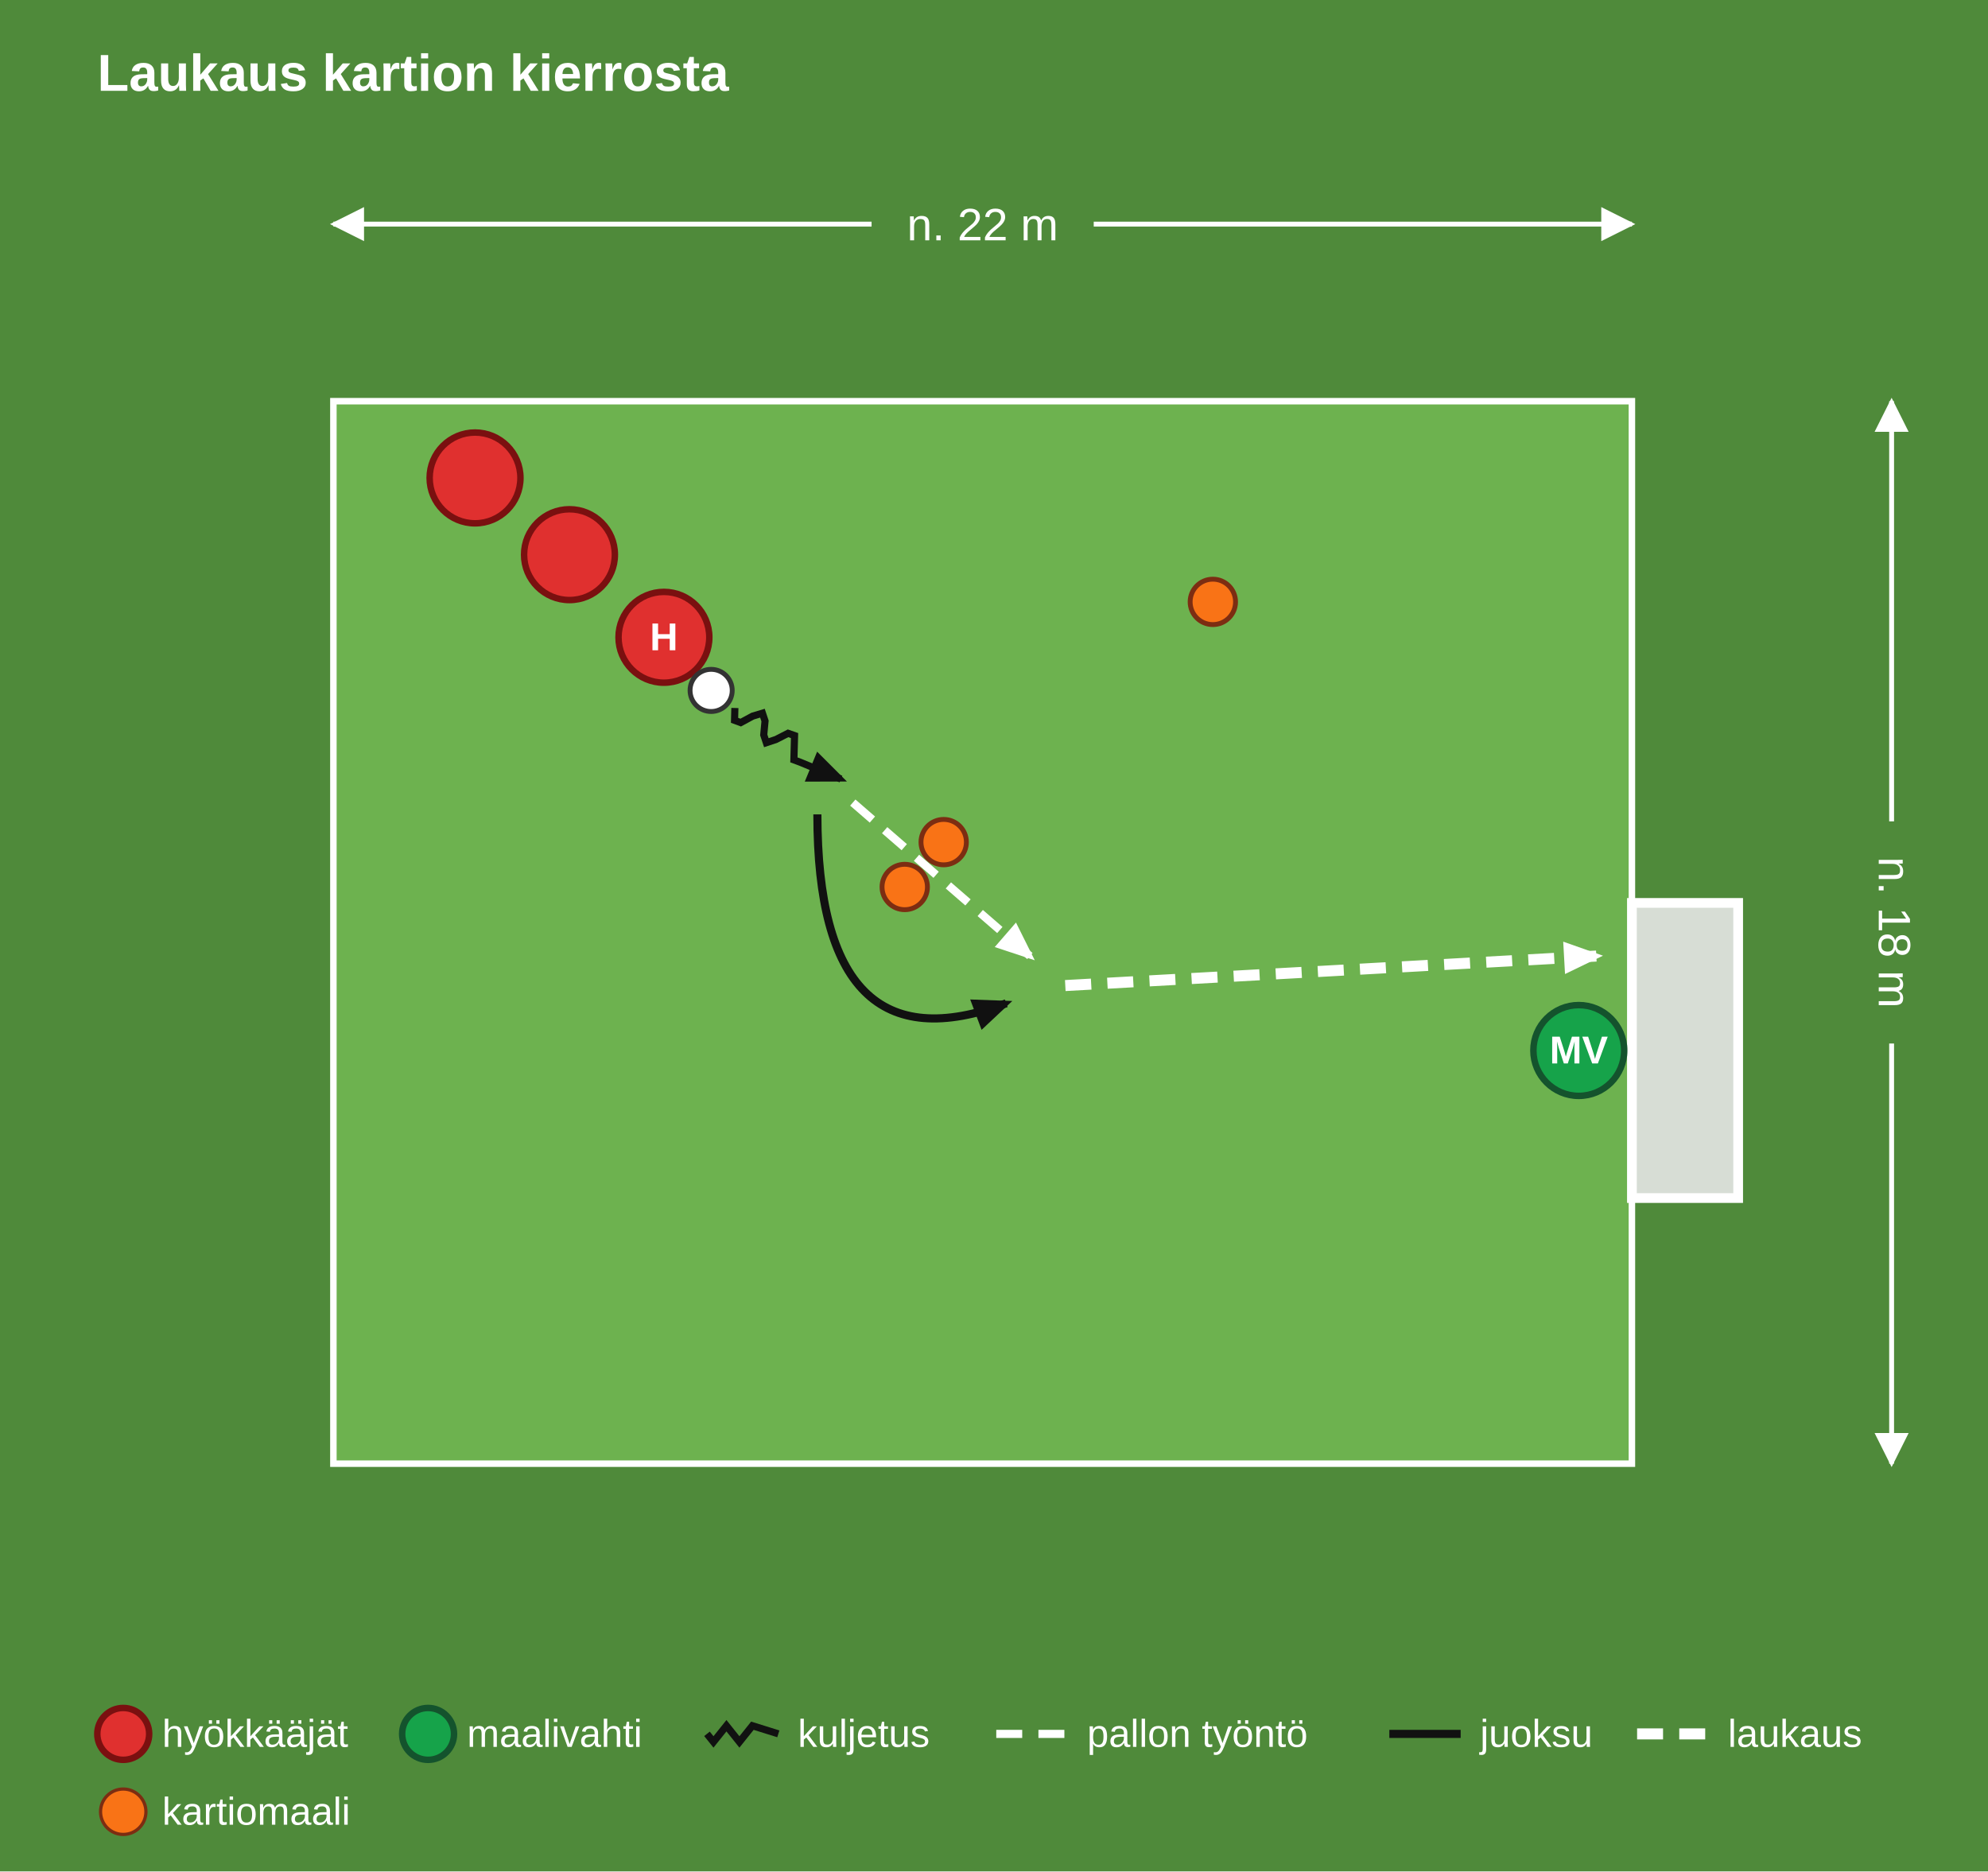
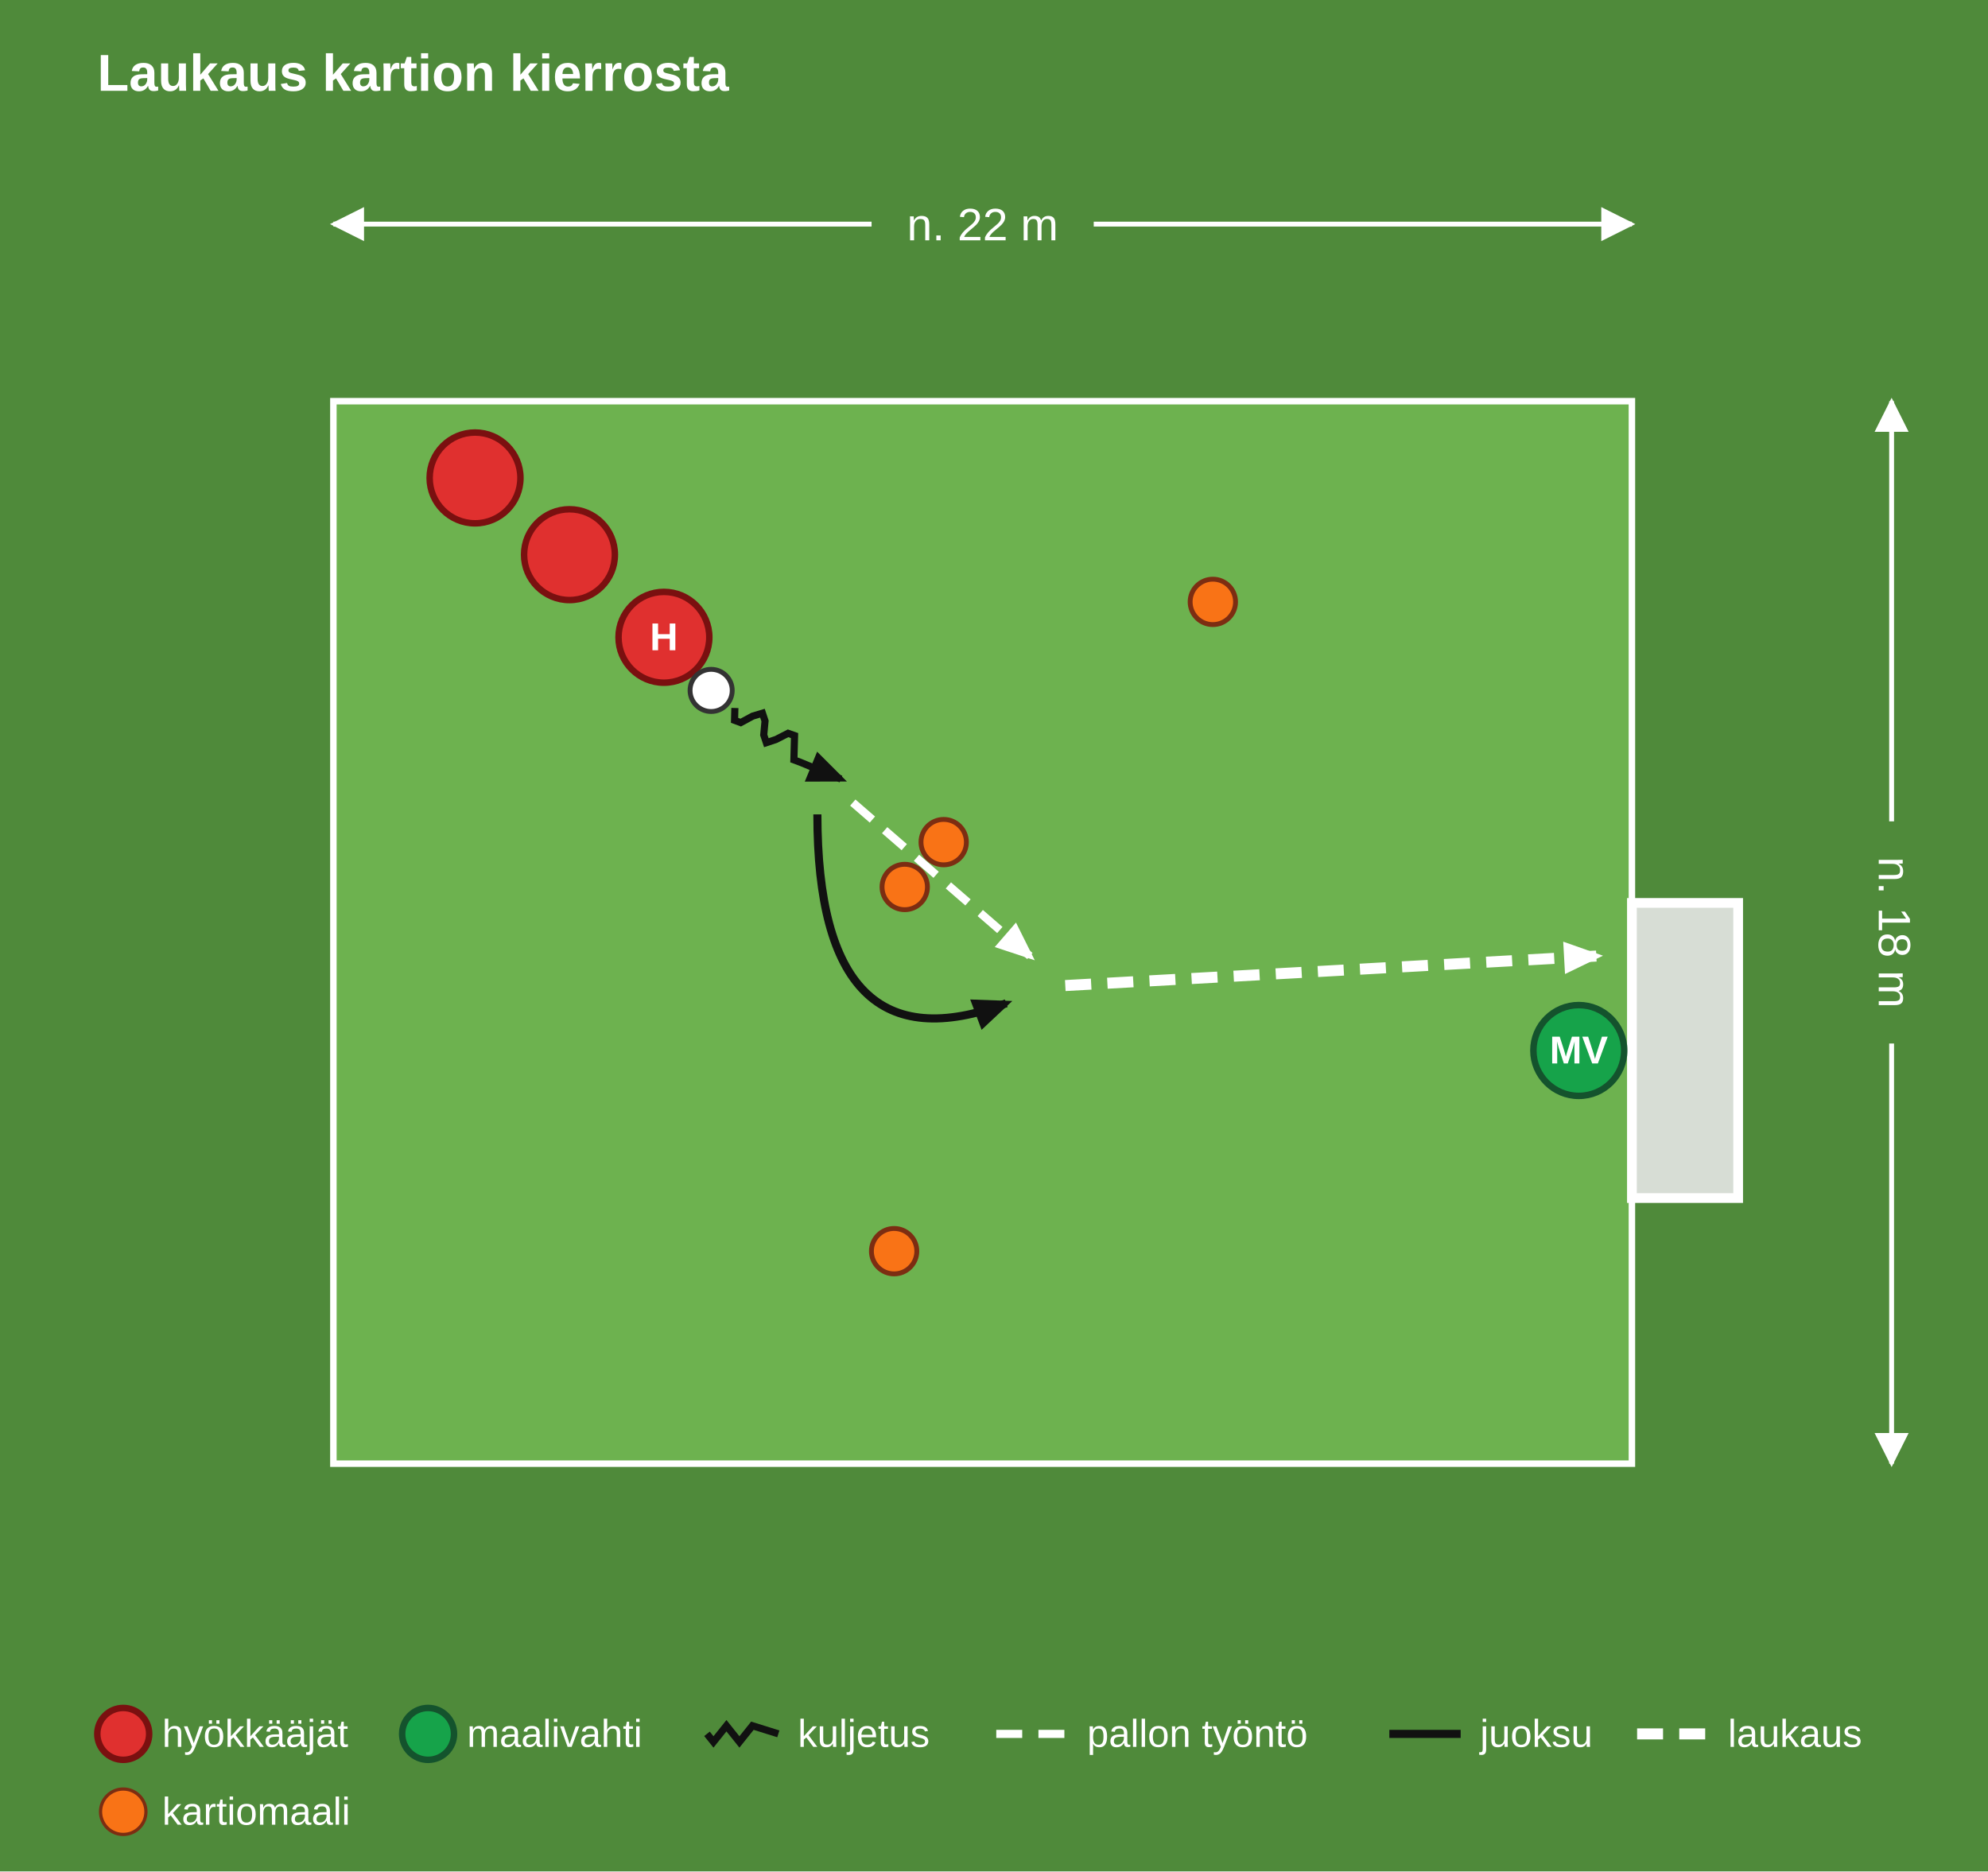
<svg xmlns="http://www.w3.org/2000/svg" width="613" height="577" viewBox="0 0 613 577">
  <rect width="100%" height="100%" fill="#4f8a3a" />
  <defs>
    <marker id="ah-pass" markerUnits="userSpaceOnUse" markerWidth="12" markerHeight="12" refX="10" refY="5" orient="auto">
      <path d="M0,0 L12,5 L0,10 z" fill="#ffffff" />
    </marker>
    <marker id="ah-shot" markerUnits="userSpaceOnUse" markerWidth="12" markerHeight="12" refX="10" refY="5" orient="auto">
      <path d="M0,0 L12,5 L0,10 z" fill="#ffffff" />
    </marker>
    <marker id="ah-run" markerUnits="userSpaceOnUse" markerWidth="12" markerHeight="12" refX="10" refY="5" orient="auto">
      <path d="M0,0 L12,5 L0,10 z" fill="#111111" />
    </marker>
    <marker id="ah-drib" markerUnits="userSpaceOnUse" markerWidth="12" markerHeight="12" refX="10" refY="5" orient="auto">
      <path d="M0,0 L12,5 L0,10 z" fill="#111111" />
    </marker>
    <marker id="dim" viewBox="0 0 10 10" refX="9" refY="5" markerWidth="7" markerHeight="7" orient="auto-start-reverse">
      <path d="M0,0 L10,5 L0,10 z" fill="#ffffff" />
    </marker>
  </defs>
  <text x="30" y="28" font-size="16" font-weight="700" fill="#fff" font-family="Arial">Laukaus kartion kierrosta</text>
  <rect x="102.8" y="123.7" width="400.4" height="327.6" fill="#6db24f" stroke="#ffffff" stroke-width="2" />
  <rect x="503.2" y="278.4" width="32.76" height="91.0" fill="#e6e6e6" fill-opacity="0.9" stroke="#ffffff" stroke-width="3" />
  <circle cx="486.82" cy="323.9" r="14" fill="#16a34a" stroke="#14532d" stroke-width="2" />
  <text x="486.82" y="327.9" font-size="12" font-weight="700" text-anchor="middle" fill="#fff" font-family="Arial">MV</text>
  <circle cx="204.72" cy="196.5" r="14" fill="#e0302f" stroke="#7a1010" stroke-width="2" />
  <text x="204.72" y="200.5" font-size="12" font-weight="700" text-anchor="middle" fill="#fff" font-family="Arial">H</text>
  <circle cx="219.28" cy="212.88" r="6.5" fill="#ffffff" stroke="#333333" stroke-width="1.5" />
  <circle cx="175.6" cy="171.02" r="14" fill="#e0302f" stroke="#7a1010" stroke-width="2" />
  <circle cx="146.48" cy="147.36" r="14" fill="#e0302f" stroke="#7a1010" stroke-width="2" />
  <circle cx="290.988" cy="259.654" r="7" fill="#f97316" stroke="#7c2d12" stroke-width="1.5" />
  <circle cx="278.976" cy="273.486" r="7" fill="#f97316" stroke="#7c2d12" stroke-width="1.5" />
  <circle cx="373.98" cy="185.58" r="7" fill="#f97316" stroke="#7c2d12" stroke-width="1.5" />
+   <circle cx="275.7" cy="385.78" r="7" fill="#f97316" stroke="#7c2d12" stroke-width="1.5" />
  <path d="M226.6,218.3 L226.5,222.1 L228.4,222.8 L232.1,220.8 L235.1,219.9 L235.9,222.3 L235.5,226.6 L236.3,229.0 L239.3,228.0 L243.0,226.1 L245.0,226.8 L244.9,230.5 L244.8,234.3 L246.7,235.0 L259.3,240.2" fill="none" stroke="#111111" stroke-width="2.2" marker-end="url(#ah-drib)" />
  <line x1="262.96" y1="247.46" x2="317.56" y2="294.78" stroke="#ffffff" stroke-width="2.5" stroke-dasharray="8,5" marker-end="url(#ah-pass)" />
  <path d="M252.04,251.1 Q252.04,331.18 310.28,309.34" fill="none" stroke="#111111" stroke-width="2.5" marker-end="url(#ah-run)" />
  <line x1="328.48" y1="303.88" x2="492.28" y2="294.78" stroke="#ffffff" stroke-width="3.4" stroke-dasharray="8,5" marker-end="url(#ah-shot)" />
  <line x1="102.8" y1="69.1" x2="503.2" y2="69.1" stroke="#fff" stroke-width="1.5" marker-start="url(#dim)" marker-end="url(#dim)" />
  <rect x="268.75" y="58.1" width="68.5" height="22" fill="#4f8a3a" />
  <text x="303.0" y="74.1" font-size="14" text-anchor="middle" fill="#fff" font-family="Arial">n. 22 m</text>
  <line x1="583.28" y1="123.7" x2="583.28" y2="451.3" stroke="#fff" stroke-width="1.5" marker-start="url(#dim)" marker-end="url(#dim)" />
  <rect x="572.28" y="253.25" width="22" height="68.5" fill="#4f8a3a" />
  <text x="583.28" y="287.5" font-size="14" text-anchor="middle" dominant-baseline="middle" fill="#fff" font-family="Arial" transform="rotate(90 583.28 287.5)">n. 18 m</text>
  <circle cx="38" cy="534.62" r="8" fill="#e0302f" stroke="#7a1010" stroke-width="2" />
  <text x="50" y="538.62" font-size="12" fill="#ffffff" font-family="Arial">hyökkääjät</text>
  <circle cx="132.0" cy="534.62" r="8" fill="#16a34a" stroke="#14532d" stroke-width="2" />
  <text x="144.0" y="538.62" font-size="12" fill="#ffffff" font-family="Arial">maalivahti</text>
  <path d="M218.0,534.6 L220.0,537.1 L222.0,534.6 L224.0,532.1 L226.0,534.6 L228.0,537.1 L230.0,534.6 L232.0,532.1 L240.0,534.6" fill="none" stroke="#111111" stroke-width="2.2" />
  <text x="246.0" y="538.62" font-size="12" fill="#ffffff" font-family="Arial">kuljetus</text>
  <line x1="307.2" y1="534.62" x2="329.2" y2="534.62" stroke="#ffffff" stroke-width="2.5" stroke-dasharray="8,5" />
  <text x="335.2" y="538.62" font-size="12" fill="#ffffff" font-family="Arial">pallon työntö</text>
  <line x1="428.4" y1="534.62" x2="450.4" y2="534.62" stroke="#111111" stroke-width="2.5" />
  <text x="456.4" y="538.62" font-size="12" fill="#ffffff" font-family="Arial">juoksu</text>
  <line x1="504.8" y1="534.62" x2="526.8" y2="534.62" stroke="#ffffff" stroke-width="3.4" stroke-dasharray="8,5" />
  <text x="532.8" y="538.62" font-size="12" fill="#ffffff" font-family="Arial">laukaus</text>
  <circle cx="38" cy="558.62" r="7" fill="#f97316" stroke="#7c2d12" />
  <text x="50" y="562.62" font-size="12" fill="#ffffff" font-family="Arial">kartiomaali</text>
</svg>
